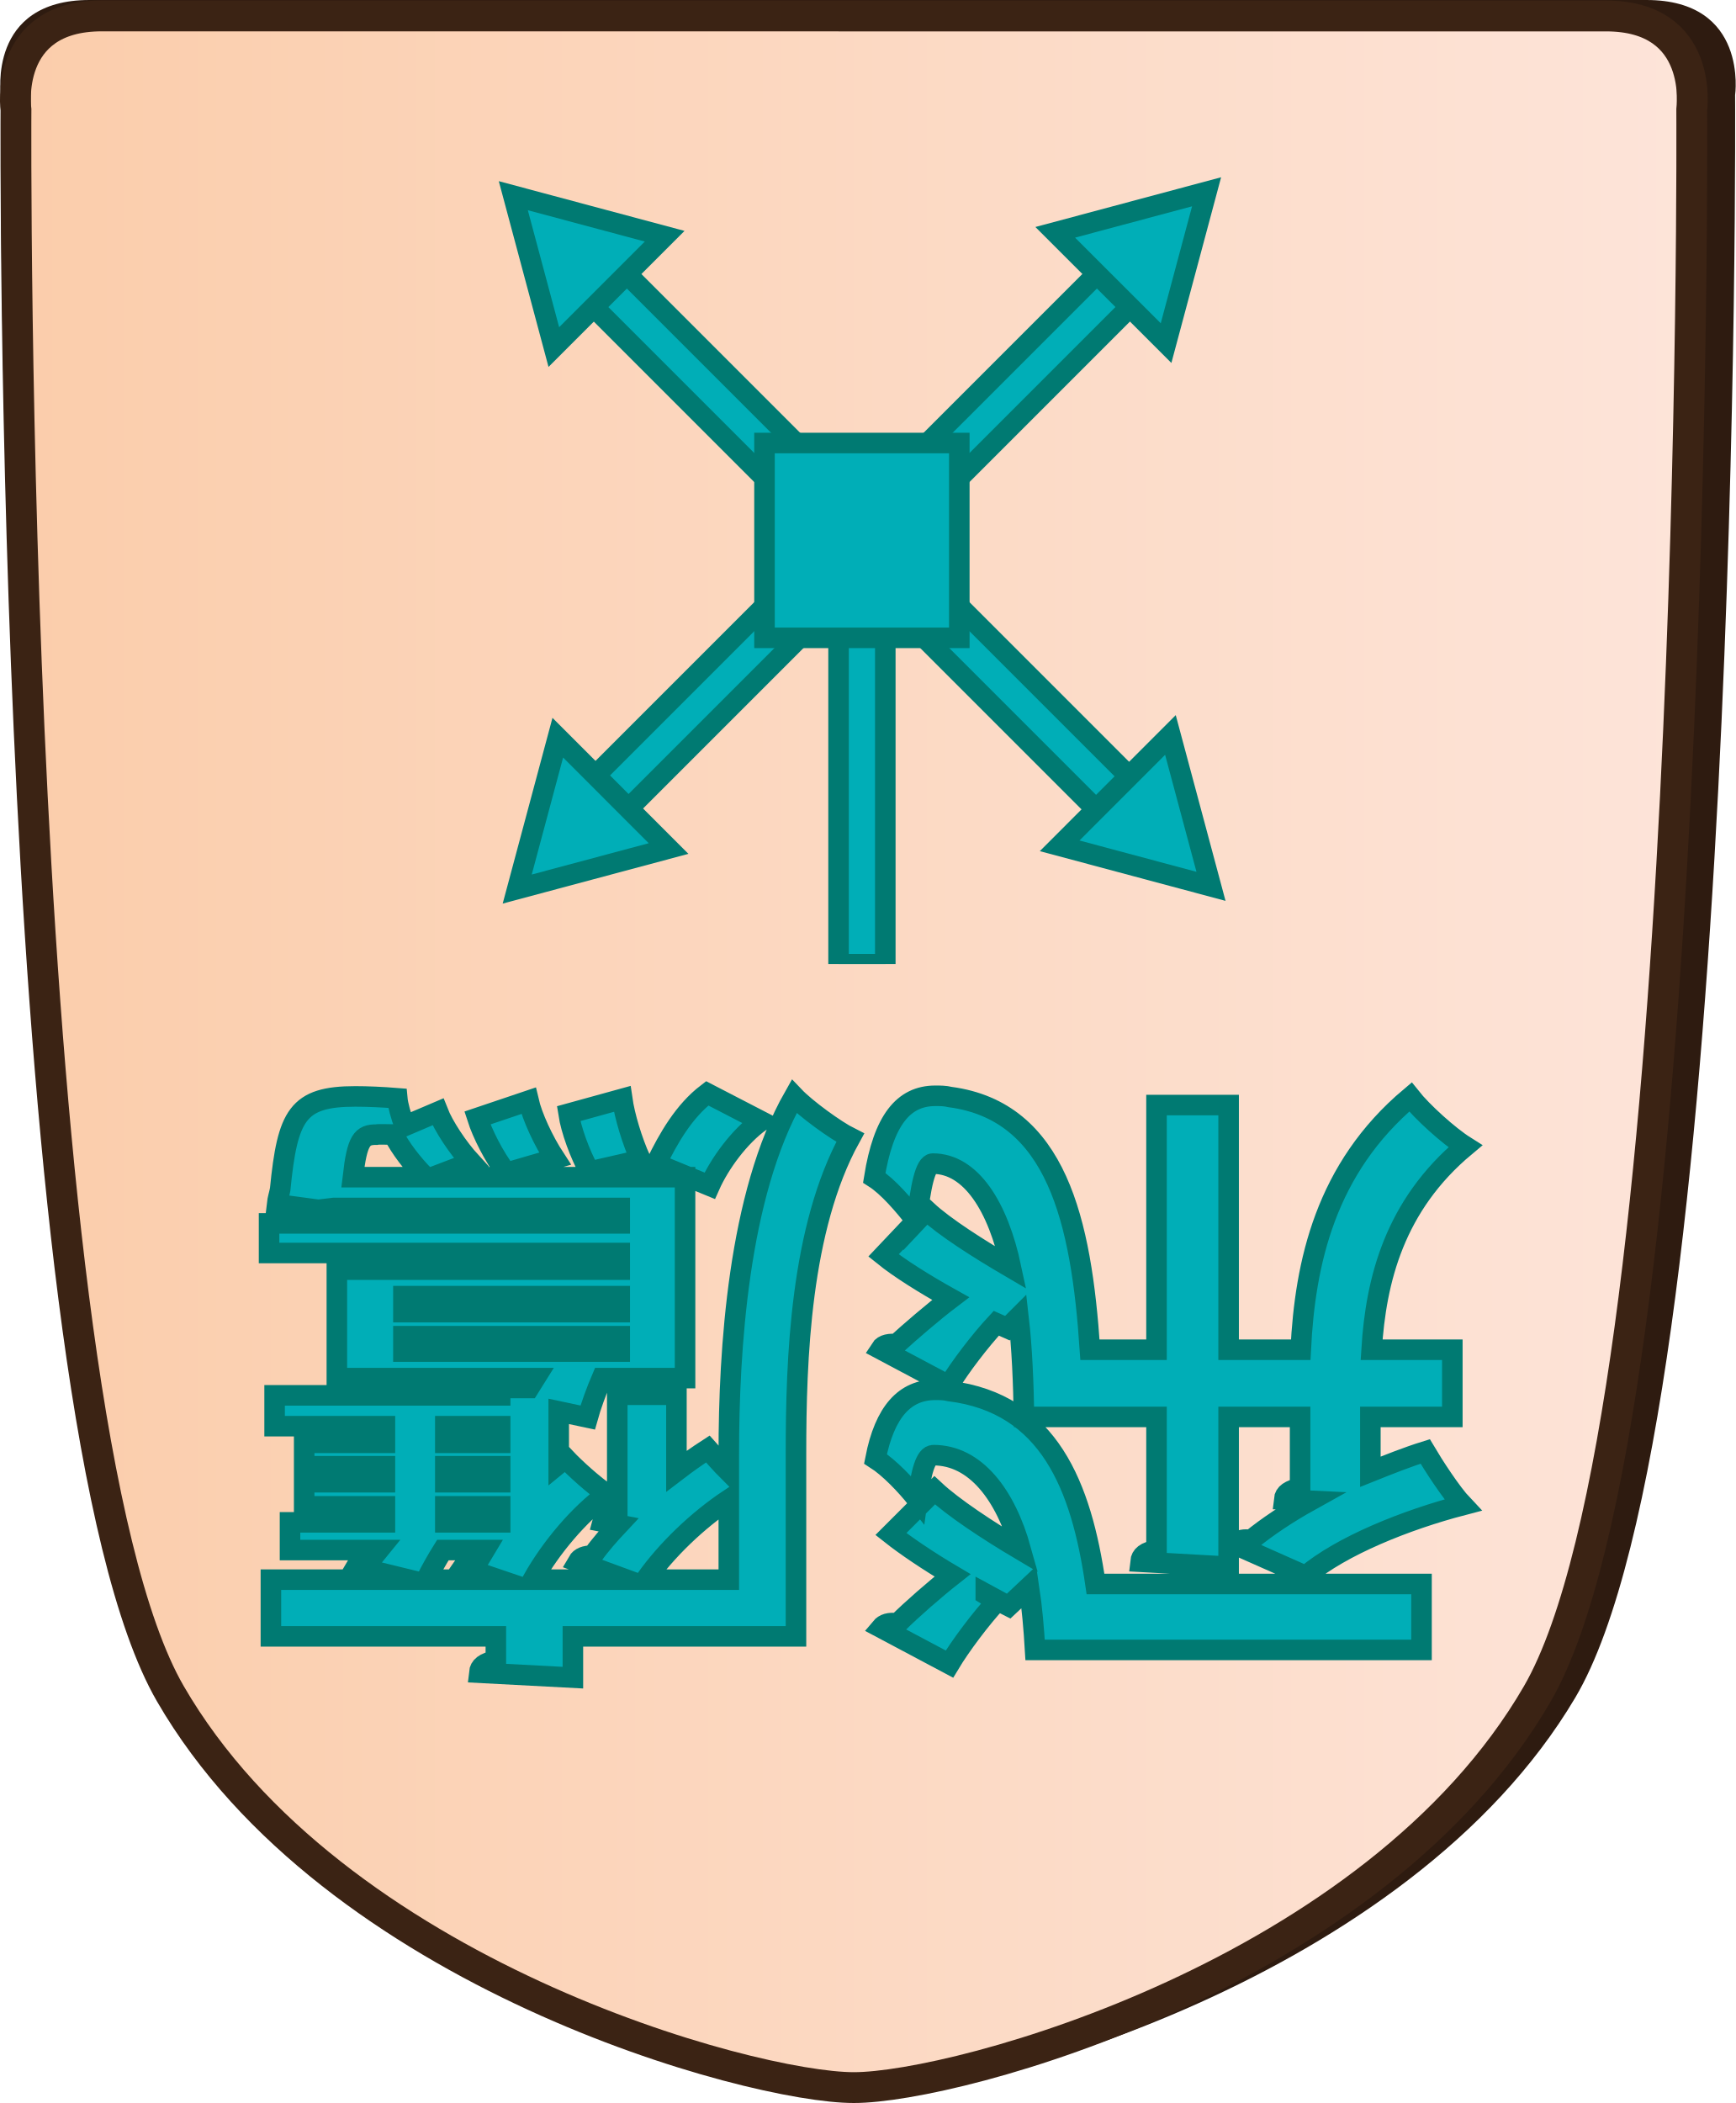
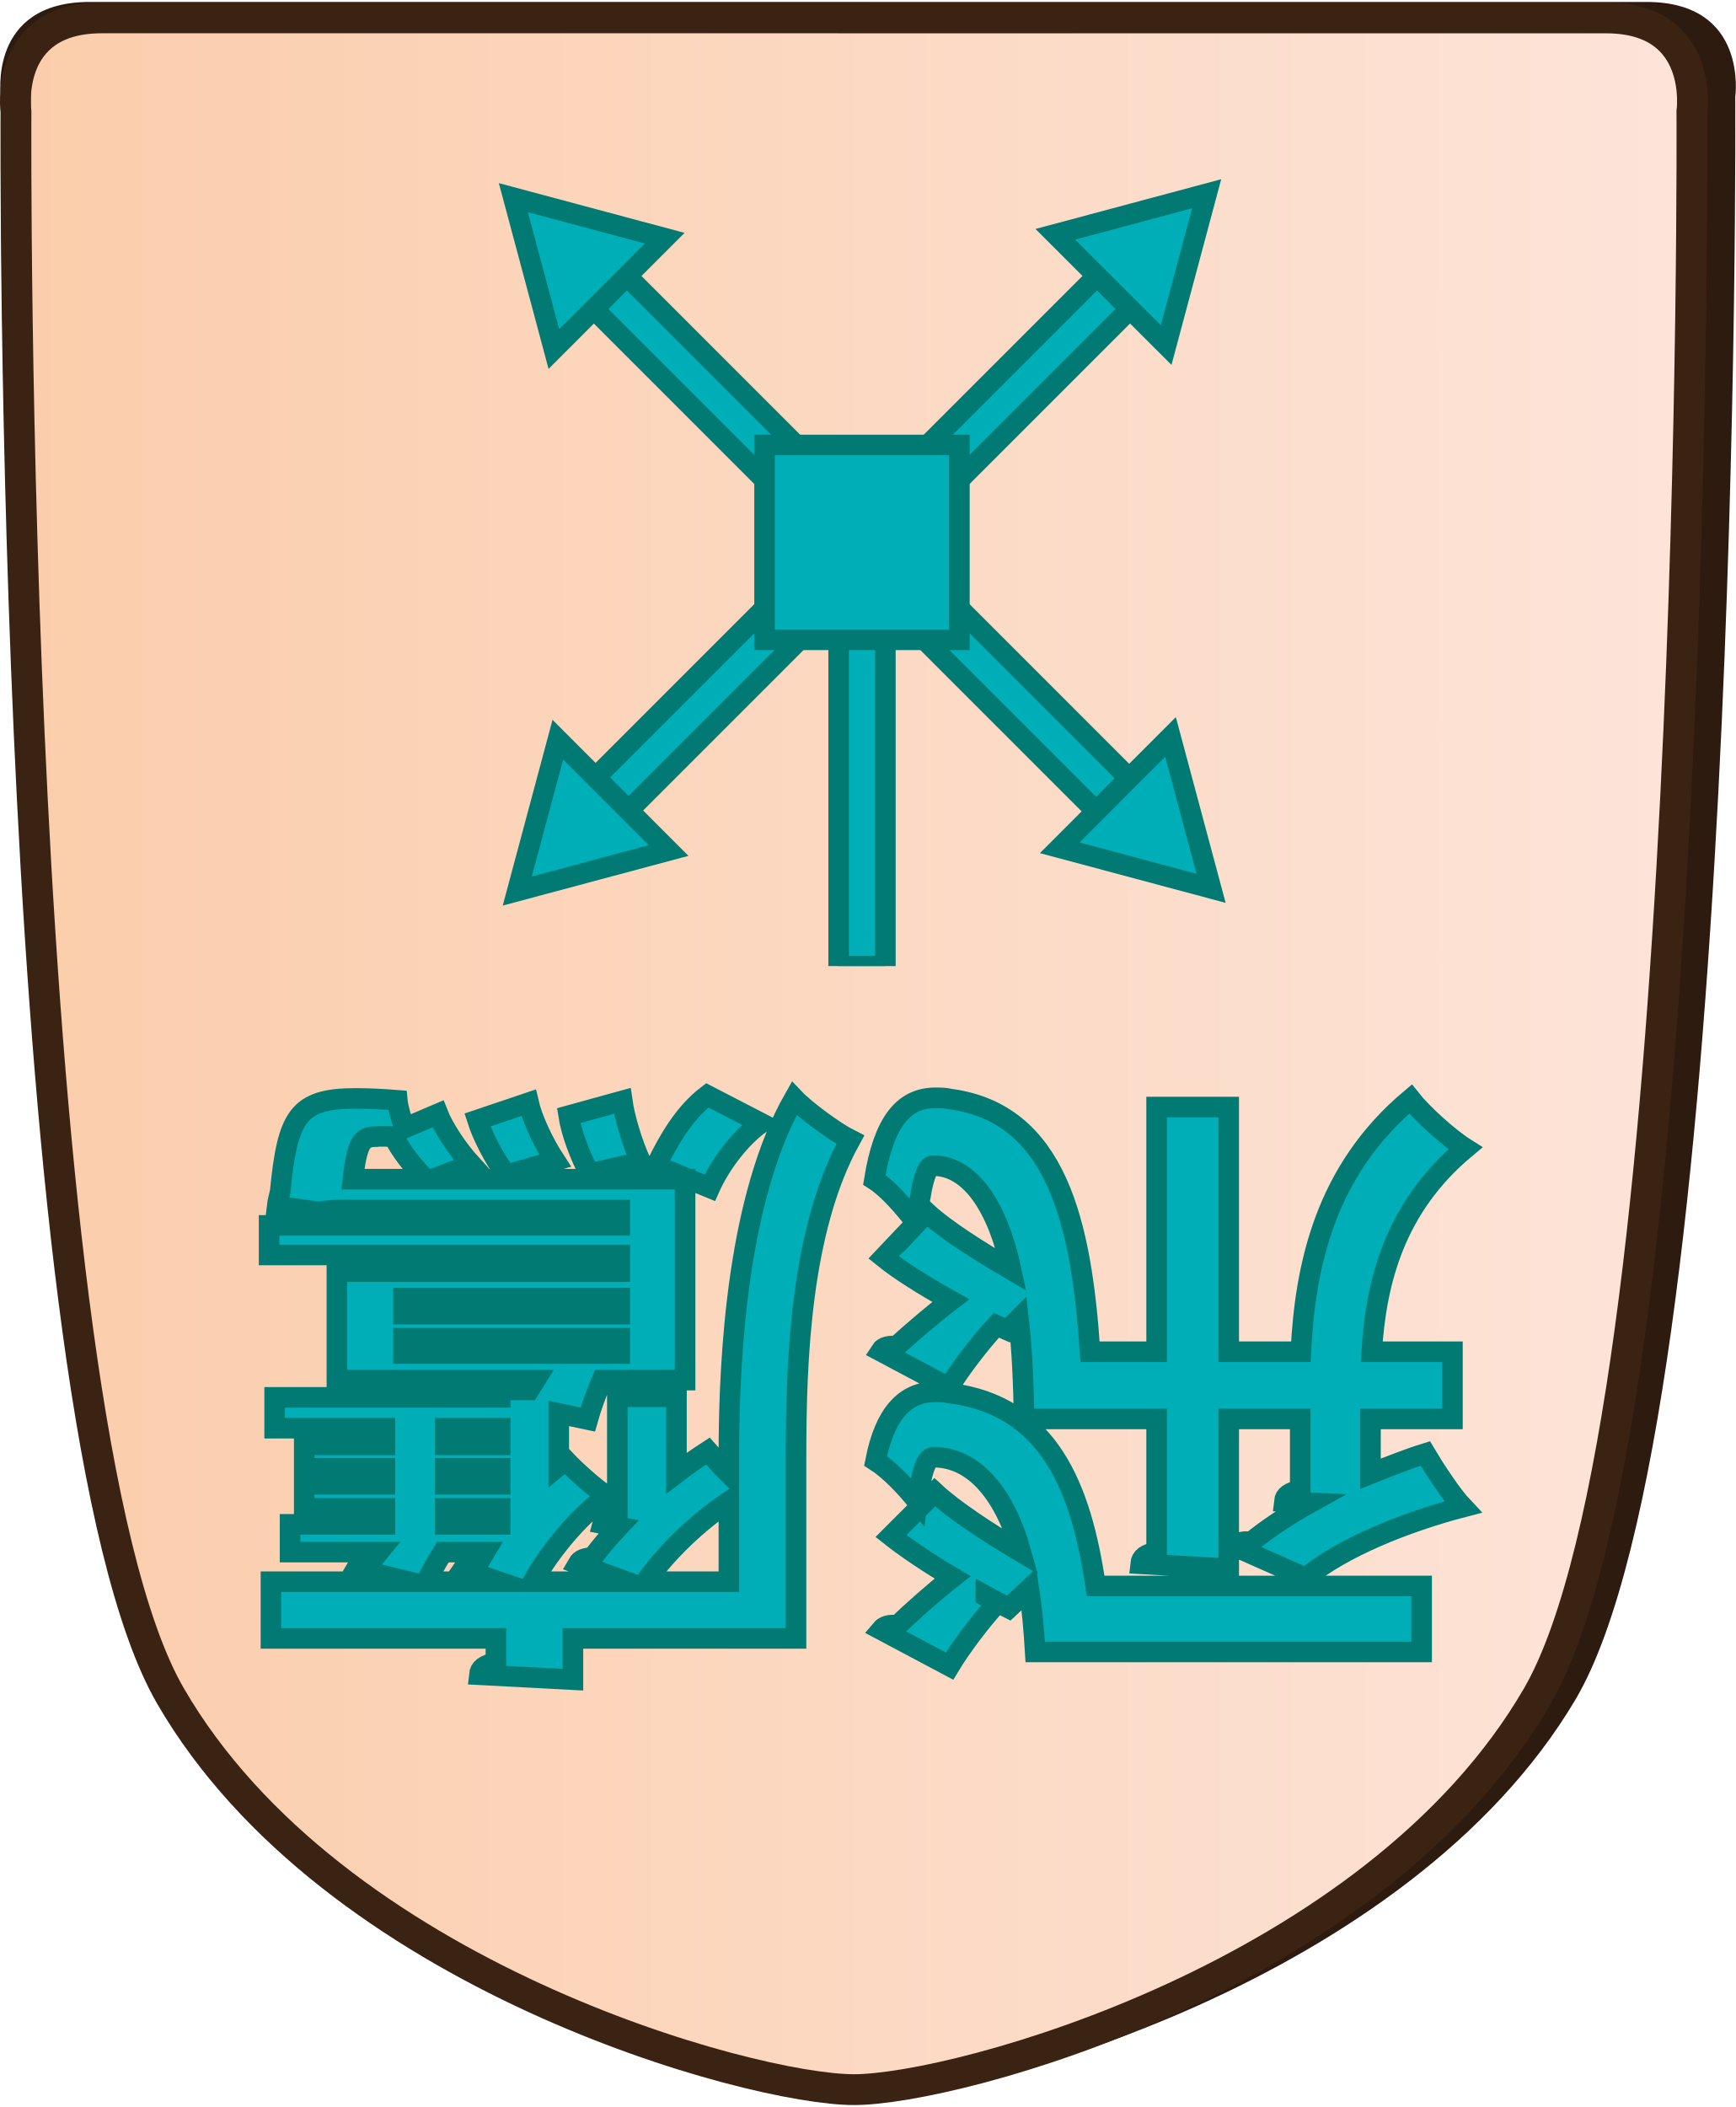
- <svg xmlns="http://www.w3.org/2000/svg" id="Layer_2" data-name="Layer 2" viewBox="0 0 337.98 409.43">
+ <svg xmlns="http://www.w3.org/2000/svg" id="Layer_2" data-name="Layer 2" width="337" height="409" viewBox="0 0 337.98 409.43">
  <defs>
    <style>
      .cls-1 {
        clip-path: url(#clippath-1);
      }

      .cls-2 {
        fill: #2e1b10;
      }

      .cls-3 {
        clip-path: url(#clippath);
      }

      .cls-4, .cls-5 {
        fill: none;
      }

      .cls-6 {
        fill: url(#linear-gradient);
      }

      .cls-6, .cls-7, .cls-5 {
        stroke-miterlimit: 10;
      }

      .cls-6, .cls-5 {
        stroke: #3b2314;
        stroke-width: 6px;
      }

      .cls-7 {
        fill: #00aeb7;
        stroke: #007a72;
        stroke-width: 4px;
      }
    </style>
    <clipPath id="clippath">
      <path id="Form_big" data-name="Form big" class="cls-5" d="M166.27,3.1H19.82C.54,3.1,3.11,21.39,3.11,21.39c0,0-1.54,253.78,30.06,308.36,31.6,54.58,113.05,76.68,133.09,76.68s101.49-22.1,133.09-76.68c31.6-54.58,30.06-308.36,30.06-308.36,0,0,2.57-18.28-16.7-18.28H166.27Z" />
    </clipPath>
    <linearGradient id="linear-gradient" x1="9978.6" y1="-1768.51" x2="10305.13" y2="-1768.51" gradientTransform="translate(-9975.6 1965.28)" gradientUnits="userSpaceOnUse">
      <stop offset="0" stop-color="#fbcdab" />
      <stop offset="1" stop-color="#fde4d9" />
    </linearGradient>
    <clipPath id="clippath-1">
      <polygon class="cls-4" points="202.3 23.39 250.42 71.51 250.42 139.57 202.3 187.69 134.24 187.69 86.12 139.57 86.12 71.51 134.24 23.39 202.3 23.39" />
    </clipPath>
  </defs>
  <g id="Main_JAP_copy" data-name="Main JAP copy">
    <g id="north_big_jap_copy_20" data-name="north big jap copy 20">
      <path id="Shadow" class="cls-2" d="M169.02,0H17.45C-2.49,0,.17,18.5,.17,18.5c0,0-1.6,256.77,31.11,311.99,32.7,55.22,116.99,77.58,137.73,77.58s105.03-22.36,137.73-77.58c32.71-55.22,31.11-311.99,31.11-311.99,0,0,2.66-18.5-17.28-18.5H169.02Z" />
      <g>
        <g class="cls-3">
          <rect id="Color_gradient" data-name="Color gradient" class="cls-6" x="3" y="-56.19" width="326.53" height="505.92" />
        </g>
        <path id="Form_big-2" data-name="Form big" class="cls-5" d="M166.27,3.1H19.82C.54,3.1,3.11,21.39,3.11,21.39c0,0-1.54,253.78,30.06,308.36,31.6,54.58,113.05,76.68,133.09,76.68s101.49-22.1,133.09-76.68c31.6-54.58,30.06-308.36,30.06-308.36,0,0,2.57-18.28-16.7-18.28H166.27Z" />
      </g>
      <g id="Pieces_copy_56" data-name="Pieces copy 56">
        <g id="Flying_Falcon_BLUE_copy_27" data-name="Flying Falcon BLUE copy 27">
          <g id="FFP_move_copy_27" data-name="FFP move copy 27">
            <g id="Lines">
              <g class="cls-1">
                <g>
                  <rect class="cls-7" x="163.28" y="-10.24" width="9.1" height="231.58" transform="translate(-25.47 149.6) rotate(-45)" />
                  <rect class="cls-7" x="52.04" y="101" width="231.58" height="9.1" transform="translate(-25.48 149.57) rotate(-45)" />
                  <rect class="cls-7" x="163.28" y="105.21" width="9.1" height="82.51" />
                </g>
              </g>
            </g>
            <g id="Arrows_copy_57" data-name="Arrows copy 57">
              <polygon class="cls-7" points="227.9 143.09 235.8 172.56 206.33 164.67 227.9 143.09" />
              <polygon class="cls-7" points="205.47 45.23 234.94 37.34 227.05 66.8 205.47 45.23" />
              <polygon class="cls-7" points="107.84 67.57 99.95 38.1 129.42 45.99 107.84 67.57" />
              <polygon class="cls-7" points="130.18 165.2 100.71 173.09 108.61 143.62 130.18 165.2" />
            </g>
            <rect id="Center" class="cls-7" x="148.86" y="86.25" width="37.93" height="37.93" />
          </g>
          <g>
            <path class="cls-7" d="M171.43,262.66c.6-.96,1.92-1.08,3.12-.96,2.64-2.4,7.08-6.24,10.56-8.88-5.16-2.88-9.96-5.88-13.08-8.4l6.36-6.72c-2.4-3.12-5.52-6.72-8.16-8.4,1.8-11.16,5.64-15.96,11.88-15.96,.96,0,1.92,0,2.88,.24,20.76,2.76,25.56,24.12,27.24,49.2h12.96v-47.64h14.04v47.64h14.04c.84-16.92,4.8-35.28,21.36-49.2,2.28,2.88,7.44,7.56,10.68,9.6-13.8,11.52-17.4,26.04-18.24,39.6h15.72v13.08h-15.96v10.68c3.6-1.44,7.2-2.88,10.68-3.96,1.56,2.64,5.04,8.04,7.32,10.44-11.04,2.88-23.64,7.92-30.6,13.8l-13.8-6.12c.36-.6,1.2-.96,2.16-.96,.24,0,.6,0,.96,.12,3.24-2.64,7.2-5.28,11.52-7.68l-5.04-.24c.12-1.2,1.08-1.8,3.12-2.28v-13.8h-13.92v29.16l-17.16-.96c.12-1.2,.96-1.92,3.12-2.28v-25.92h-25.8c-.12-6.6-.36-13.2-1.08-19.44l-2.16,2.16-2.16-.96c-3.12,3.36-7.08,8.52-9.24,12.12l-13.32-7.08Zm.12,54.24c.6-.72,1.56-1.08,3.24-.84,2.64-2.64,7.32-6.72,10.68-9.36-4.68-2.76-9.12-5.76-12-8.04l8.52-8.52c3.6,3.36,10.32,7.8,16.8,11.64-3-10.8-8.88-18.48-17.04-18.48-1.56,0-2.4,3.36-3.12,8.64-2.28-2.88-5.52-6.24-8.16-7.92,1.8-9.24,5.76-13.44,11.64-13.44,.84,0,1.8,0,2.76,.24,19.44,2.4,25.68,18.6,28.44,37.56h63.48v12.84h-75.24c-.24-4.08-.6-8.28-1.2-12.24l-3.96,3.72c-1.44-.72-2.88-1.56-4.44-2.4v.12l2.16,1.32c-3.12,3.36-7.08,8.64-9.24,12.24l-13.32-7.08Zm8.88-81.24c3.48,3.24,10.08,7.44,16.44,11.16-2.52-11.88-7.8-20.28-15.24-20.28-1.44,0-2.4,4.44-3.12,11.16l1.92-2.04Z" />
            <path class="cls-7" d="M52.39,238.18H120.67v-3h-55.68l-3,.36-8.04-1.08c.12-1.08,.36-1.68,.6-2.88,1.44-14.52,3.36-18.12,14.64-18.12,2.28,0,5.16,.12,8.16,.36,.12,1.32,.72,3.48,1.44,5.4l6.48-2.76c1.08,2.76,3.84,6.96,6.48,9.84l-7.56,2.88h49.2v39.12h-16.2c-1.08,2.52-2.16,5.52-2.76,7.68l-5.64-1.2v10.2l1.32-1.08c1.8,1.92,5.64,5.4,8.04,6.96-5.4,3.96-10.8,10.32-14.4,16.68h18.24l-9.48-3.48c.48-.84,1.44-1.2,2.88-1.2,1.44-2.04,3.24-4.08,5.04-6l-3.12-.6c.24-.96,1.08-1.8,2.88-1.92v-22.8h11.52v14.88c2.04-1.56,4.08-3,6.12-4.32,.96,1.08,2.52,2.88,4.08,4.44v-3.6c0-19.92,1.8-50.28,12.72-69.48,2.28,2.4,8.04,6.6,10.92,8.04-9.72,17.64-10.56,43.2-10.56,61.44v35.64h-43.44v8.04l-18.24-.96c.12-1.2,.96-1.92,3.24-2.4v-4.68H52.75v-11.04h26.88l-10.32-2.52c.48-.84,1.32-1.32,2.88-1.32l1.56-1.92h-17.28v-5.4h18.48v-3.12h-15.72v-4.68h15.72v-3.12h-15.72v-4.56h15.72v-3.24h-21.48v-6h43.92v-1.44h5.64l1.2-1.92h-38.64v-21.12h55.08v-3.24H52.39v-5.76Zm95.76-19.92c-4.2,3-8.04,8.28-9.96,12.6-9.96-4.08-10.2-4.2-10.44-4.32,2.4-4.92,5.4-10.2,9.96-13.68l10.44,5.4Zm-6.24,89.28v-15.6c-6.12,4.08-12.12,9.84-16.2,15.6h16.2Zm-20.76-93.6c.48,3.36,1.92,8.16,3.6,11.88l-9.96,2.28c-1.92-3.48-3.6-8.16-4.08-11.28l10.44-2.88Zm-42.6,49.2h42.12v-3h-42.12v3Zm42.12-10.8h-42.12v3.12h42.12v-3.12Zm-17.76-38.04c.72,3.12,2.88,7.8,5.16,11.28l-9.48,2.76c-2.4-3.12-4.68-7.68-5.64-10.68l9.96-3.36Zm-16.2,78.96v3.12h10.68v-3.12h-10.68Zm0-7.8v3.12h10.68v-3.12h-10.68Zm0-7.8v3.24h10.68v-3.24h-10.68Zm-.48,24.12c-1.2,1.92-2.4,4.08-3.24,5.76h14.16l-7.08-2.4c.48-.72,1.44-1.2,2.88-.96l1.44-2.4h-8.16Zm-3.36-72.6c-2.52-2.52-4.92-5.64-6.24-8.28-.48,0-2.88-.12-3.36,0-2.76,0-3.72,.96-4.56,8.28h14.16Z" />
          </g>
        </g>
      </g>
    </g>
  </g>
</svg>
